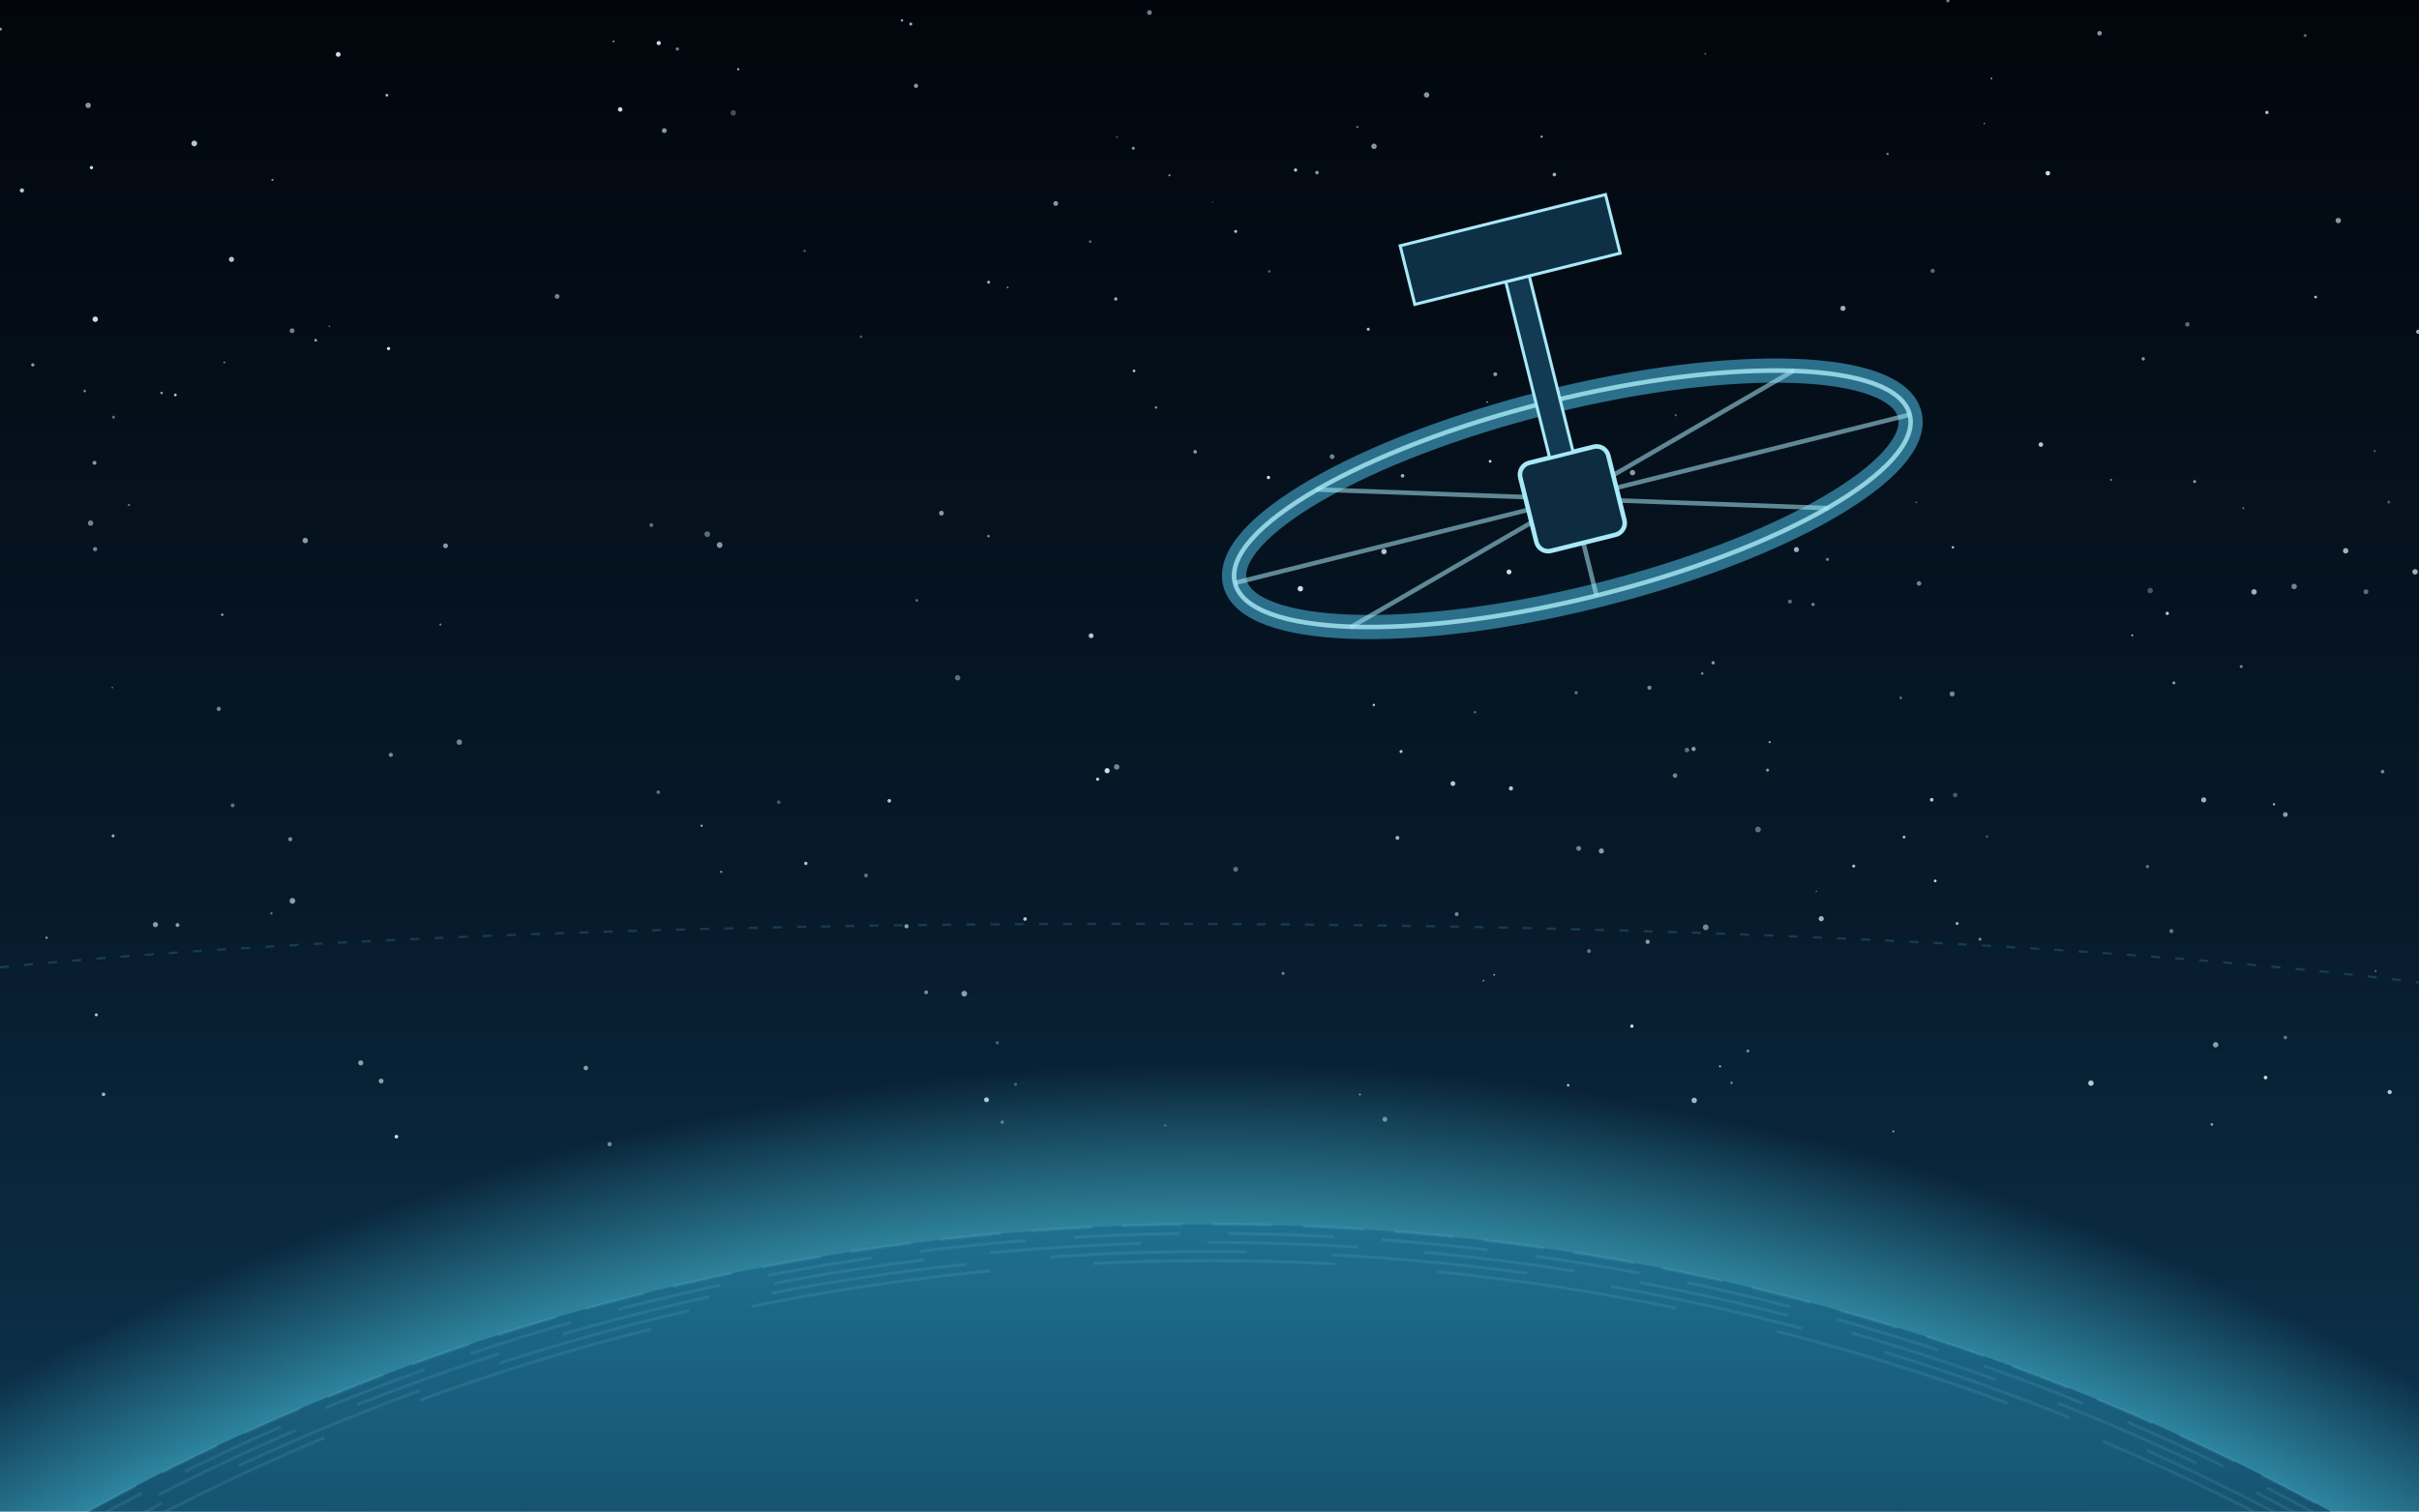
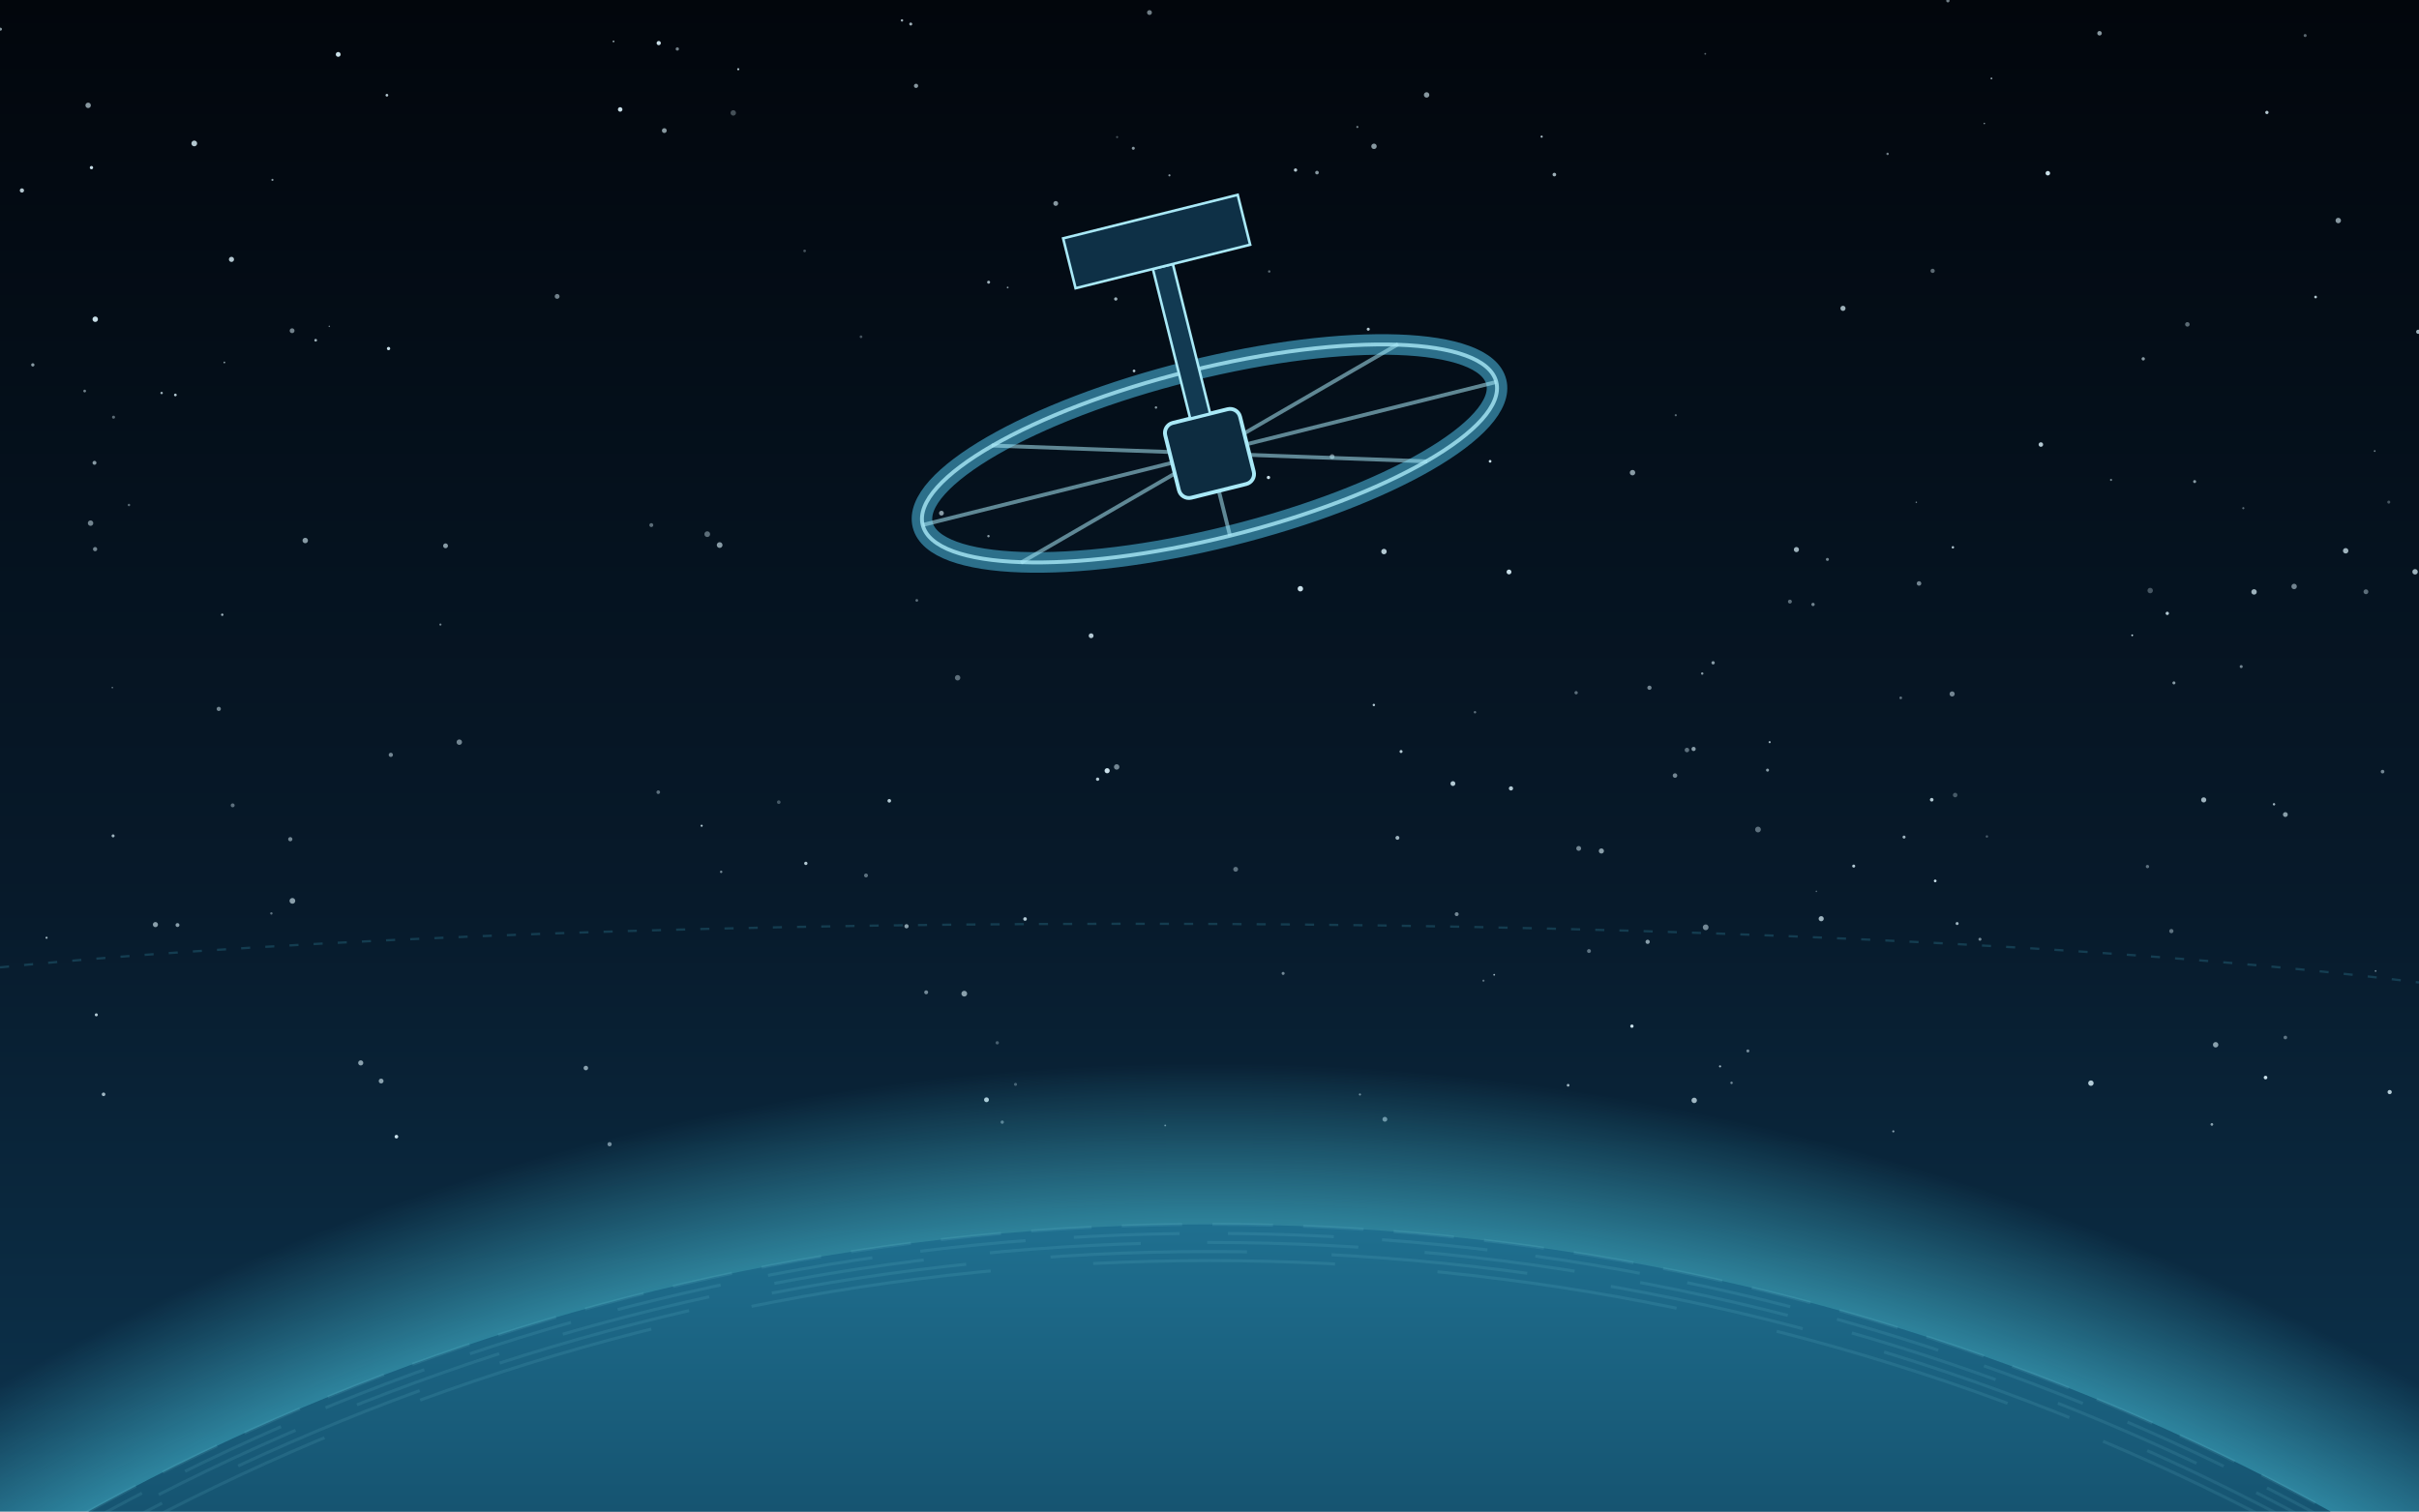
<svg xmlns="http://www.w3.org/2000/svg" viewBox="0 0 1600 1000" preserveAspectRatio="xMidYMid slice">
  <defs>
    <linearGradient id="sky" x1="0" y1="0" x2="0" y2="1">
      <stop offset="0" stop-color="#02060c" />
      <stop offset="0.6" stop-color="#071a2b" />
      <stop offset="1" stop-color="#0d3550" />
    </linearGradient>
    <radialGradient id="limb" cx="0.5" cy="0.5" r="0.5">
      <stop offset="0.86" stop-color="#4fd6f0" stop-opacity="0" />
      <stop offset="0.93" stop-color="#4fd6f0" stop-opacity="0.55" />
      <stop offset="1" stop-color="#4fd6f0" stop-opacity="0" />
    </radialGradient>
    <linearGradient id="planet" x1="0" y1="0" x2="0" y2="1">
      <stop offset="0" stop-color="#1f6f8f" />
      <stop offset="0.12" stop-color="#0d3b55" />
      <stop offset="1" stop-color="#04121e" />
    </linearGradient>
  </defs>
  <rect width="1600" height="1000" fill="url(#sky)" />
  <circle cx="0.3" cy="19.3" r="1" fill="#dff6ff" opacity="0.6" />
  <circle cx="405.8" cy="27.4" r="0.6" fill="#dff6ff" opacity="0.7" />
  <circle cx="998.1" cy="378.4" r="1.6" fill="#dff6ff" opacity="0.9" />
  <circle cx="179.5" cy="604.3" r="0.8" fill="#dff6ff" opacity="0.4" />
  <circle cx="698.3" cy="134.6" r="1.6" fill="#dff6ff" opacity="0.6" />
  <circle cx="963.5" cy="604.8" r="1.3" fill="#dff6ff" opacity="0.5" />
  <circle cx="738.9" cy="90.7" r="0.7" fill="#dff6ff" opacity="0.3" />
  <circle cx="908.8" cy="96.8" r="1.8" fill="#dff6ff" opacity="0.6" />
  <circle cx="58.3" cy="69.7" r="1.8" fill="#dff6ff" opacity="0.6" />
  <circle cx="881.1" cy="302.1" r="1.6" fill="#dff6ff" opacity="0.5" />
  <circle cx="1091" cy="455" r="1.4" fill="#dff6ff" opacity="0.5" />
  <circle cx="1575.9" cy="510.5" r="1.2" fill="#dff6ff" opacity="0.5" />
  <circle cx="435.7" cy="28.5" r="1.4" fill="#dff6ff" opacity="0.9" />
  <circle cx="750.1" cy="245.4" r="0.9" fill="#dff6ff" opacity="0.8" />
  <circle cx="303.8" cy="491" r="1.8" fill="#dff6ff" opacity="0.5" />
  <circle cx="1291.2" cy="459.1" r="1.7" fill="#dff6ff" opacity="0.5" />
  <circle cx="1108.4" cy="274.7" r="0.7" fill="#dff6ff" opacity="0.4" />
  <circle cx="1277.7" cy="529.1" r="1.2" fill="#dff6ff" opacity="0.8" />
  <circle cx="596.6" cy="13.5" r="0.8" fill="#dff6ff" opacity="0.7" />
  <circle cx="1028.1" cy="115.5" r="1.2" fill="#dff6ff" opacity="0.7" />
  <circle cx="63.7" cy="671.4" r="1" fill="#dff6ff" opacity="0.8" />
  <circle cx="1551.5" cy="364.4" r="1.8" fill="#dff6ff" opacity="0.7" />
  <circle cx="1580" cy="332.2" r="1" fill="#dff6ff" opacity="0.3" />
  <circle cx="117.4" cy="612" r="1.3" fill="#dff6ff" opacity="0.6" />
  <circle cx="764.6" cy="269.6" r="0.8" fill="#dff6ff" opacity="0.6" />
  <circle cx="572.8" cy="579.2" r="1.3" fill="#dff6ff" opacity="0.4" />
  <circle cx="856.9" cy="112.5" r="1.1" fill="#dff6ff" opacity="0.8" />
  <circle cx="467.8" cy="353.4" r="1.9" fill="#dff6ff" opacity="0.4" />
  <circle cx="1208.7" cy="370.1" r="1" fill="#dff6ff" opacity="0.5" />
  <circle cx="1079.4" cy="678.9" r="1.1" fill="#dff6ff" opacity="0.9" />
  <circle cx="148.4" cy="239.8" r="0.6" fill="#dff6ff" opacity="0.6" />
  <circle cx="989" cy="247.6" r="1.3" fill="#dff6ff" opacity="0.6" />
  <circle cx="257" cy="230.6" r="1.1" fill="#dff6ff" opacity="0.9" />
  <circle cx="732.3" cy="509.9" r="1.7" fill="#dff6ff" opacity="0.9" />
  <circle cx="790.5" cy="298.9" r="1.2" fill="#dff6ff" opacity="0.6" />
  <circle cx="916" cy="740.5" r="1.6" fill="#dff6ff" opacity="0.5" />
  <circle cx="985.6" cy="305.2" r="0.9" fill="#dff6ff" opacity="0.9" />
  <circle cx="1278.3" cy="179.2" r="1.4" fill="#dff6ff" opacity="0.4" />
  <circle cx="1437.9" cy="451.8" r="1" fill="#dff6ff" opacity="0.6" />
  <circle cx="1463" cy="743.9" r="0.9" fill="#dff6ff" opacity="0.6" />
  <circle cx="1120.6" cy="728" r="1.8" fill="#dff6ff" opacity="0.7" />
  <circle cx="1044.2" cy="561.3" r="1.6" fill="#dff6ff" opacity="0.5" />
  <circle cx="1267.5" cy="332.3" r="0.5" fill="#dff6ff" opacity="0.5" />
  <circle cx="192" cy="555.2" r="1.4" fill="#dff6ff" opacity="0.5" />
  <circle cx="1312.5" cy="81.7" r="0.5" fill="#dff6ff" opacity="0.6" />
  <circle cx="62.5" cy="306.2" r="1.3" fill="#dff6ff" opacity="0.6" />
  <circle cx="1580.6" cy="722.5" r="1.4" fill="#dff6ff" opacity="0.8" />
  <circle cx="1204.6" cy="607.8" r="1.7" fill="#dff6ff" opacity="0.7" />
  <circle cx="1294.5" cy="611" r="1" fill="#dff6ff" opacity="0.7" />
  <circle cx="1410.3" cy="420.3" r="0.6" fill="#dff6ff" opacity="0.9" />
  <circle cx="1354.5" cy="114.6" r="1.5" fill="#dff6ff" opacity="0.9" />
  <circle cx="926.7" cy="497.2" r="1" fill="#dff6ff" opacity="0.8" />
  <circle cx="606.4" cy="397.2" r="0.9" fill="#dff6ff" opacity="0.4" />
  <circle cx="193.4" cy="596" r="1.9" fill="#dff6ff" opacity="0.6" />
  <circle cx="666.5" cy="190.2" r="0.6" fill="#dff6ff" opacity="0.6" />
  <circle cx="605.9" cy="56.8" r="1.4" fill="#dff6ff" opacity="0.6" />
  <circle cx="653.9" cy="186.7" r="1" fill="#dff6ff" opacity="0.7" />
  <circle cx="943.6" cy="62.8" r="1.8" fill="#dff6ff" opacity="0.6" />
  <circle cx="817.3" cy="153.1" r="1" fill="#dff6ff" opacity="0.8" />
  <circle cx="1531.6" cy="196.5" r="0.9" fill="#dff6ff" opacity="0.8" />
  <circle cx="439.4" cy="86.4" r="1.6" fill="#dff6ff" opacity="0.6" />
  <circle cx="637.8" cy="657.4" r="1.9" fill="#dff6ff" opacity="0.6" />
  <circle cx="802" cy="133.8" r="0.5" fill="#dff6ff" opacity="0.3" />
  <circle cx="1259.4" cy="553.8" r="1" fill="#dff6ff" opacity="0.7" />
  <circle cx="1115.8" cy="496.2" r="1.5" fill="#dff6ff" opacity="0.4" />
  <circle cx="488.3" cy="45.8" r="0.7" fill="#dff6ff" opacity="0.8" />
  <circle cx="915.4" cy="364.9" r="1.8" fill="#dff6ff" opacity="0.8" />
  <circle cx="1383" cy="716.6" r="1.8" fill="#dff6ff" opacity="0.8" />
  <circle cx="1546.6" cy="145.9" r="1.8" fill="#dff6ff" opacity="0.6" />
  <circle cx="1388.7" cy="22" r="1.5" fill="#dff6ff" opacity="0.6" />
  <circle cx="738" cy="197.8" r="1.1" fill="#dff6ff" opacity="0.7" />
  <circle cx="981.2" cy="648.8" r="0.7" fill="#dff6ff" opacity="0.4" />
  <circle cx="1317.2" cy="51.9" r="0.6" fill="#dff6ff" opacity="0.7" />
  <circle cx="1156.1" cy="695.3" r="1" fill="#dff6ff" opacity="0.5" />
  <circle cx="74.3" cy="454.9" r="0.5" fill="#dff6ff" opacity="0.5" />
  <circle cx="21.7" cy="241.4" r="1.1" fill="#dff6ff" opacity="0.6" />
  <circle cx="477" cy="576.8" r="0.8" fill="#dff6ff" opacity="0.5" />
  <circle cx="153.9" cy="532.8" r="1.3" fill="#dff6ff" opacity="0.4" />
  <circle cx="1183.9" cy="398" r="1.3" fill="#dff6ff" opacity="0.4" />
  <circle cx="464.1" cy="546.3" r="0.7" fill="#dff6ff" opacity="0.8" />
  <circle cx="1128.2" cy="613.5" r="1.9" fill="#dff6ff" opacity="0.5" />
  <circle cx="180.2" cy="119" r="0.7" fill="#dff6ff" opacity="0.6" />
  <circle cx="1465.5" cy="691.2" r="1.8" fill="#dff6ff" opacity="0.6" />
  <circle cx="63" cy="211.2" r="1.8" fill="#dff6ff" opacity="0.9" />
  <circle cx="678" cy="608" r="1.2" fill="#dff6ff" opacity="0.8" />
  <circle cx="721.7" cy="420.6" r="1.6" fill="#dff6ff" opacity="0.8" />
  <circle cx="924.3" cy="554.3" r="1.3" fill="#dff6ff" opacity="0.7" />
  <circle cx="633.4" cy="448.4" r="1.8" fill="#dff6ff" opacity="0.4" />
  <circle cx="387.5" cy="706.6" r="1.5" fill="#dff6ff" opacity="0.6" />
  <circle cx="659.6" cy="689.9" r="1.1" fill="#dff6ff" opacity="0.3" />
  <circle cx="116" cy="261.3" r="0.9" fill="#dff6ff" opacity="0.8" />
  <circle cx="897.8" cy="84" r="0.7" fill="#dff6ff" opacity="0.5" />
  <circle cx="1079.8" cy="312.7" r="1.8" fill="#dff6ff" opacity="0.6" />
  <circle cx="1269.3" cy="386" r="1.5" fill="#dff6ff" opacity="0.5" />
  <circle cx="448" cy="32.4" r="1.1" fill="#dff6ff" opacity="0.5" />
  <circle cx="1288.4" cy="0.5" r="1.1" fill="#dff6ff" opacity="0.5" />
  <circle cx="1499.4" cy="74.4" r="1.1" fill="#dff6ff" opacity="0.8" />
  <circle cx="1201.4" cy="589.7" r="0.5" fill="#dff6ff" opacity="0.4" />
  <circle cx="60.5" cy="110.9" r="1.1" fill="#dff6ff" opacity="0.9" />
  <circle cx="860.1" cy="389.5" r="1.8" fill="#dff6ff" opacity="0.9" />
  <circle cx="1396.3" cy="317.5" r="0.7" fill="#dff6ff" opacity="0.5" />
  <circle cx="622.7" cy="339.5" r="1.6" fill="#dff6ff" opacity="0.6" />
  <circle cx="1248.5" cy="101.8" r="0.8" fill="#dff6ff" opacity="0.5" />
  <circle cx="1571.3" cy="642.4" r="0.6" fill="#dff6ff" opacity="0.5" />
  <circle cx="999.4" cy="521.6" r="1.4" fill="#dff6ff" opacity="0.8" />
  <circle cx="262.2" cy="752" r="1.2" fill="#dff6ff" opacity="0.9" />
  <circle cx="430.8" cy="347.4" r="1.3" fill="#dff6ff" opacity="0.4" />
  <circle cx="1599.5" cy="219.5" r="1.4" fill="#dff6ff" opacity="0.7" />
  <circle cx="515.1" cy="530.7" r="1.2" fill="#dff6ff" opacity="0.3" />
  <circle cx="1107.9" cy="513.1" r="1.5" fill="#dff6ff" opacity="0.5" />
  <circle cx="403.2" cy="757" r="1.4" fill="#dff6ff" opacity="0.5" />
  <circle cx="1309.6" cy="621.4" r="1" fill="#dff6ff" opacity="0.5" />
  <circle cx="128.5" cy="94.9" r="1.9" fill="#dff6ff" opacity="0.8" />
  <circle cx="1145.3" cy="716.4" r="0.8" fill="#dff6ff" opacity="0.5" />
  <circle cx="652.5" cy="727.6" r="1.6" fill="#dff6ff" opacity="0.8" />
  <circle cx="1120.2" cy="495.5" r="1.4" fill="#dff6ff" opacity="0.6" />
  <circle cx="1570.7" cy="298.4" r="0.6" fill="#dff6ff" opacity="0.5" />
  <circle cx="1089.8" cy="623.1" r="1.4" fill="#dff6ff" opacity="0.6" />
  <circle cx="223.7" cy="36" r="1.6" fill="#dff6ff" opacity="0.9" />
  <circle cx="1436.2" cy="616" r="1.4" fill="#dff6ff" opacity="0.4" />
  <circle cx="1349.9" cy="294.1" r="1.5" fill="#dff6ff" opacity="0.8" />
  <circle cx="588.2" cy="529.8" r="1.2" fill="#dff6ff" opacity="0.8" />
  <circle cx="435.4" cy="524.1" r="1.2" fill="#dff6ff" opacity="0.4" />
  <circle cx="726" cy="515.5" r="1.1" fill="#dff6ff" opacity="0.8" />
  <circle cx="485" cy="74.7" r="1.8" fill="#dff6ff" opacity="0.3" />
  <circle cx="291.3" cy="413.2" r="0.7" fill="#dff6ff" opacity="0.5" />
  <circle cx="30.8" cy="620.4" r="0.7" fill="#dff6ff" opacity="0.7" />
  <circle cx="153.1" cy="171.6" r="1.7" fill="#dff6ff" opacity="0.8" />
  <circle cx="217.8" cy="215.9" r="0.5" fill="#dff6ff" opacity="0.5" />
  <circle cx="1042.5" cy="458.3" r="1.1" fill="#dff6ff" opacity="0.4" />
  <circle cx="252.1" cy="715.2" r="1.6" fill="#dff6ff" opacity="0.6" />
  <circle cx="294.7" cy="361.1" r="1.6" fill="#dff6ff" opacity="0.6" />
  <circle cx="410.2" cy="72.4" r="1.5" fill="#dff6ff" opacity="0.9" />
  <circle cx="908.7" cy="466.4" r="0.8" fill="#dff6ff" opacity="0.8" />
  <circle cx="988.3" cy="644.9" r="0.6" fill="#dff6ff" opacity="0.7" />
  <circle cx="1451.6" cy="318.6" r="1" fill="#dff6ff" opacity="0.6" />
  <circle cx="1199.2" cy="399.9" r="1.1" fill="#dff6ff" opacity="0.5" />
  <circle cx="85.3" cy="334.1" r="0.8" fill="#dff6ff" opacity="0.4" />
  <circle cx="1517.4" cy="388" r="1.8" fill="#dff6ff" opacity="0.5" />
  <circle cx="653.8" cy="354.7" r="0.8" fill="#dff6ff" opacity="0.6" />
  <circle cx="1457.6" cy="529.2" r="1.7" fill="#dff6ff" opacity="0.7" />
  <circle cx="662.9" cy="742.4" r="1.1" fill="#dff6ff" opacity="0.4" />
  <circle cx="612.6" cy="656.5" r="1.3" fill="#dff6ff" opacity="0.5" />
  <circle cx="102.8" cy="611.7" r="1.7" fill="#dff6ff" opacity="0.6" />
  <circle cx="569.5" cy="222.8" r="0.9" fill="#dff6ff" opacity="0.3" />
  <circle cx="193.2" cy="218.8" r="1.6" fill="#dff6ff" opacity="0.5" />
  <circle cx="255.9" cy="63" r="0.9" fill="#dff6ff" opacity="0.8" />
  <circle cx="1498.5" cy="712.9" r="1.2" fill="#dff6ff" opacity="0.9" />
  <circle cx="1162.8" cy="548.8" r="1.9" fill="#dff6ff" opacity="0.4" />
  <circle cx="1133.1" cy="438.5" r="1.1" fill="#dff6ff" opacity="0.6" />
  <circle cx="68.5" cy="724" r="1.2" fill="#dff6ff" opacity="0.7" />
  <circle cx="671.7" cy="717.4" r="1" fill="#dff6ff" opacity="0.3" />
  <circle cx="1127.9" cy="35.6" r="0.6" fill="#dff6ff" opacity="0.4" />
  <circle cx="602.4" cy="15.9" r="1" fill="#dff6ff" opacity="0.7" />
  <circle cx="983.7" cy="266" r="0.5" fill="#dff6ff" opacity="0.8" />
  <circle cx="1291.7" cy="362.1" r="0.8" fill="#dff6ff" opacity="0.8" />
  <circle cx="74.8" cy="553" r="1" fill="#dff6ff" opacity="0.7" />
  <circle cx="1482.4" cy="441" r="1" fill="#dff6ff" opacity="0.5" />
  <circle cx="1446.8" cy="214.6" r="1.5" fill="#dff6ff" opacity="0.4" />
  <circle cx="899.5" cy="724.1" r="0.7" fill="#dff6ff" opacity="0.5" />
  <circle cx="1511.6" cy="538.9" r="1.6" fill="#dff6ff" opacity="0.6" />
  <circle cx="1420.4" cy="573.3" r="1.1" fill="#dff6ff" opacity="0.4" />
  <circle cx="1059.2" cy="563" r="1.7" fill="#dff6ff" opacity="0.6" />
  <circle cx="1511.6" cy="686.4" r="1.2" fill="#dff6ff" opacity="0.4" />
  <circle cx="1490.9" cy="391.6" r="1.8" fill="#dff6ff" opacity="0.7" />
  <circle cx="1422.2" cy="390.7" r="1.8" fill="#dff6ff" opacity="0.3" />
  <circle cx="839" cy="315.9" r="1.1" fill="#dff6ff" opacity="0.9" />
  <circle cx="839.5" cy="179.6" r="0.8" fill="#dff6ff" opacity="0.4" />
  <circle cx="1188.2" cy="363.6" r="1.7" fill="#dff6ff" opacity="0.7" />
  <circle cx="1433.5" cy="405.8" r="1.1" fill="#dff6ff" opacity="0.8" />
  <circle cx="905" cy="217.8" r="1" fill="#dff6ff" opacity="0.8" />
  <circle cx="1019.7" cy="90.4" r="0.7" fill="#dff6ff" opacity="0.8" />
  <circle cx="1037.2" cy="718" r="0.9" fill="#dff6ff" opacity="0.7" />
  <circle cx="721.1" cy="159.8" r="0.9" fill="#dff6ff" opacity="0.4" />
  <circle cx="106.9" cy="260" r="0.8" fill="#dff6ff" opacity="0.7" />
  <circle cx="75.1" cy="276" r="1" fill="#dff6ff" opacity="0.4" />
  <circle cx="871.1" cy="114.2" r="1.2" fill="#dff6ff" opacity="0.6" />
  <circle cx="1314.2" cy="553.4" r="0.8" fill="#dff6ff" opacity="0.3" />
  <circle cx="599.6" cy="612.8" r="1.4" fill="#dff6ff" opacity="0.6" />
  <circle cx="1293.2" cy="526" r="1.5" fill="#dff6ff" opacity="0.3" />
  <circle cx="817.3" cy="575.1" r="1.6" fill="#dff6ff" opacity="0.4" />
  <circle cx="1524.7" cy="23.5" r="1" fill="#dff6ff" opacity="0.4" />
  <circle cx="56" cy="258.7" r="0.9" fill="#dff6ff" opacity="0.5" />
  <circle cx="1483.8" cy="336.2" r="0.7" fill="#dff6ff" opacity="0.4" />
  <circle cx="927.7" cy="314.8" r="1.2" fill="#dff6ff" opacity="0.7" />
  <circle cx="14.5" cy="126" r="1.4" fill="#dff6ff" opacity="0.8" />
  <circle cx="208.8" cy="225.1" r="0.9" fill="#dff6ff" opacity="0.7" />
  <circle cx="1252.3" cy="748.5" r="0.7" fill="#dff6ff" opacity="0.6" />
  <circle cx="533" cy="571.2" r="1.1" fill="#dff6ff" opacity="0.8" />
  <circle cx="1051" cy="629.2" r="1.3" fill="#dff6ff" opacity="0.4" />
  <circle cx="62.9" cy="363.3" r="1.4" fill="#dff6ff" opacity="0.5" />
  <circle cx="238.6" cy="703.2" r="1.7" fill="#dff6ff" opacity="0.6" />
  <circle cx="1257.2" cy="461.7" r="0.9" fill="#dff6ff" opacity="0.4" />
  <circle cx="258.5" cy="499.4" r="1.4" fill="#dff6ff" opacity="0.5" />
  <circle cx="1417.6" cy="237.4" r="1.1" fill="#dff6ff" opacity="0.6" />
  <circle cx="1169.1" cy="509.5" r="1" fill="#dff6ff" opacity="0.6" />
  <circle cx="1226.1" cy="573" r="1" fill="#dff6ff" opacity="0.8" />
  <circle cx="770.7" cy="744.6" r="0.6" fill="#dff6ff" opacity="0.5" />
  <circle cx="1170.5" cy="491" r="0.7" fill="#dff6ff" opacity="0.7" />
  <circle cx="1137.7" cy="705.5" r="0.7" fill="#dff6ff" opacity="0.7" />
  <circle cx="760.3" cy="8.3" r="1.6" fill="#dff6ff" opacity="0.5" />
  <circle cx="1597.4" cy="378.3" r="1.8" fill="#dff6ff" opacity="0.7" />
  <circle cx="144.7" cy="469" r="1.4" fill="#dff6ff" opacity="0.5" />
  <circle cx="368.5" cy="196.1" r="1.6" fill="#dff6ff" opacity="0.5" />
  <circle cx="147" cy="406.7" r="0.8" fill="#dff6ff" opacity="0.7" />
  <circle cx="532.2" cy="166" r="0.9" fill="#dff6ff" opacity="0.3" />
  <circle cx="1125.9" cy="445.6" r="0.8" fill="#dff6ff" opacity="0.6" />
  <circle cx="1504.1" cy="532.1" r="0.8" fill="#dff6ff" opacity="0.7" />
  <circle cx="975.6" cy="471.2" r="0.8" fill="#dff6ff" opacity="0.4" />
  <circle cx="961" cy="518.4" r="1.6" fill="#dff6ff" opacity="0.8" />
  <circle cx="1280" cy="582.8" r="0.9" fill="#dff6ff" opacity="0.9" />
  <circle cx="476" cy="360.6" r="1.9" fill="#dff6ff" opacity="0.6" />
  <circle cx="738.6" cy="507.4" r="1.8" fill="#dff6ff" opacity="0.5" />
  <circle cx="1219" cy="204" r="1.7" fill="#dff6ff" opacity="0.7" />
  <circle cx="749.6" cy="98.1" r="1" fill="#dff6ff" opacity="0.6" />
  <circle cx="59.9" cy="346.1" r="1.8" fill="#dff6ff" opacity="0.5" />
  <circle cx="848.7" cy="644" r="1" fill="#dff6ff" opacity="0.5" />
  <circle cx="773.5" cy="116" r="0.7" fill="#dff6ff" opacity="0.6" />
  <circle cx="1564.9" cy="391.5" r="1.6" fill="#dff6ff" opacity="0.4" />
  <circle cx="201.9" cy="357.6" r="1.8" fill="#dff6ff" opacity="0.6" />
  <circle cx="800" cy="2350" r="1650" fill="url(#limb)" />
  <circle cx="800" cy="2350" r="1540" fill="url(#planet)" />
  <circle cx="800" cy="2350" r="1540" fill="none" stroke="#8fe6f7" stroke-opacity="0.1" stroke-width="2" stroke-dasharray="40 20" />
  <circle cx="800" cy="2350" r="1534" fill="none" stroke="#8fe6f7" stroke-opacity="0.1" stroke-width="2" stroke-dasharray="70 32" />
  <circle cx="800" cy="2350" r="1528" fill="none" stroke="#8fe6f7" stroke-opacity="0.1" stroke-width="2" stroke-dasharray="100 44" />
  <circle cx="800" cy="2350" r="1522" fill="none" stroke="#8fe6f7" stroke-opacity="0.1" stroke-width="2" stroke-dasharray="130 56" />
  <circle cx="800" cy="2350" r="1516" fill="none" stroke="#8fe6f7" stroke-opacity="0.1" stroke-width="2" stroke-dasharray="160 68" />
-   <g transform="translate(1040 330) rotate(-14)" fill="none" stroke="#a9e9f7">
+   <g transform="translate(800 300) rotate(-14) scale(0.85)" fill="none" stroke="#a9e9f7">
    <ellipse rx="230" ry="66" stroke-width="16" stroke="#2c6f8a" />
    <ellipse rx="230" ry="66" stroke-width="3" stroke-opacity="0.8" />
    <path d="M-230 0 H230 M0 -66 V66 M-163 -47 L163 47 M-163 47 L163 -47" stroke-width="3" stroke-opacity="0.55" />
    <rect x="-30" y="-30" width="60" height="60" rx="8" fill="#0d2c40" stroke-width="3" />
    <rect x="-8" y="-150" width="16" height="120" fill="#123a52" stroke-width="2" />
    <rect x="-70" y="-190" width="140" height="40" fill="#0e3046" stroke-width="2" />
  </g>
  <path d="M0 640 C 400 600 1200 600 1600 650" fill="none" stroke="#4fd6f0" stroke-opacity="0.18" stroke-width="1.5" stroke-dasharray="6 10" />
</svg>
